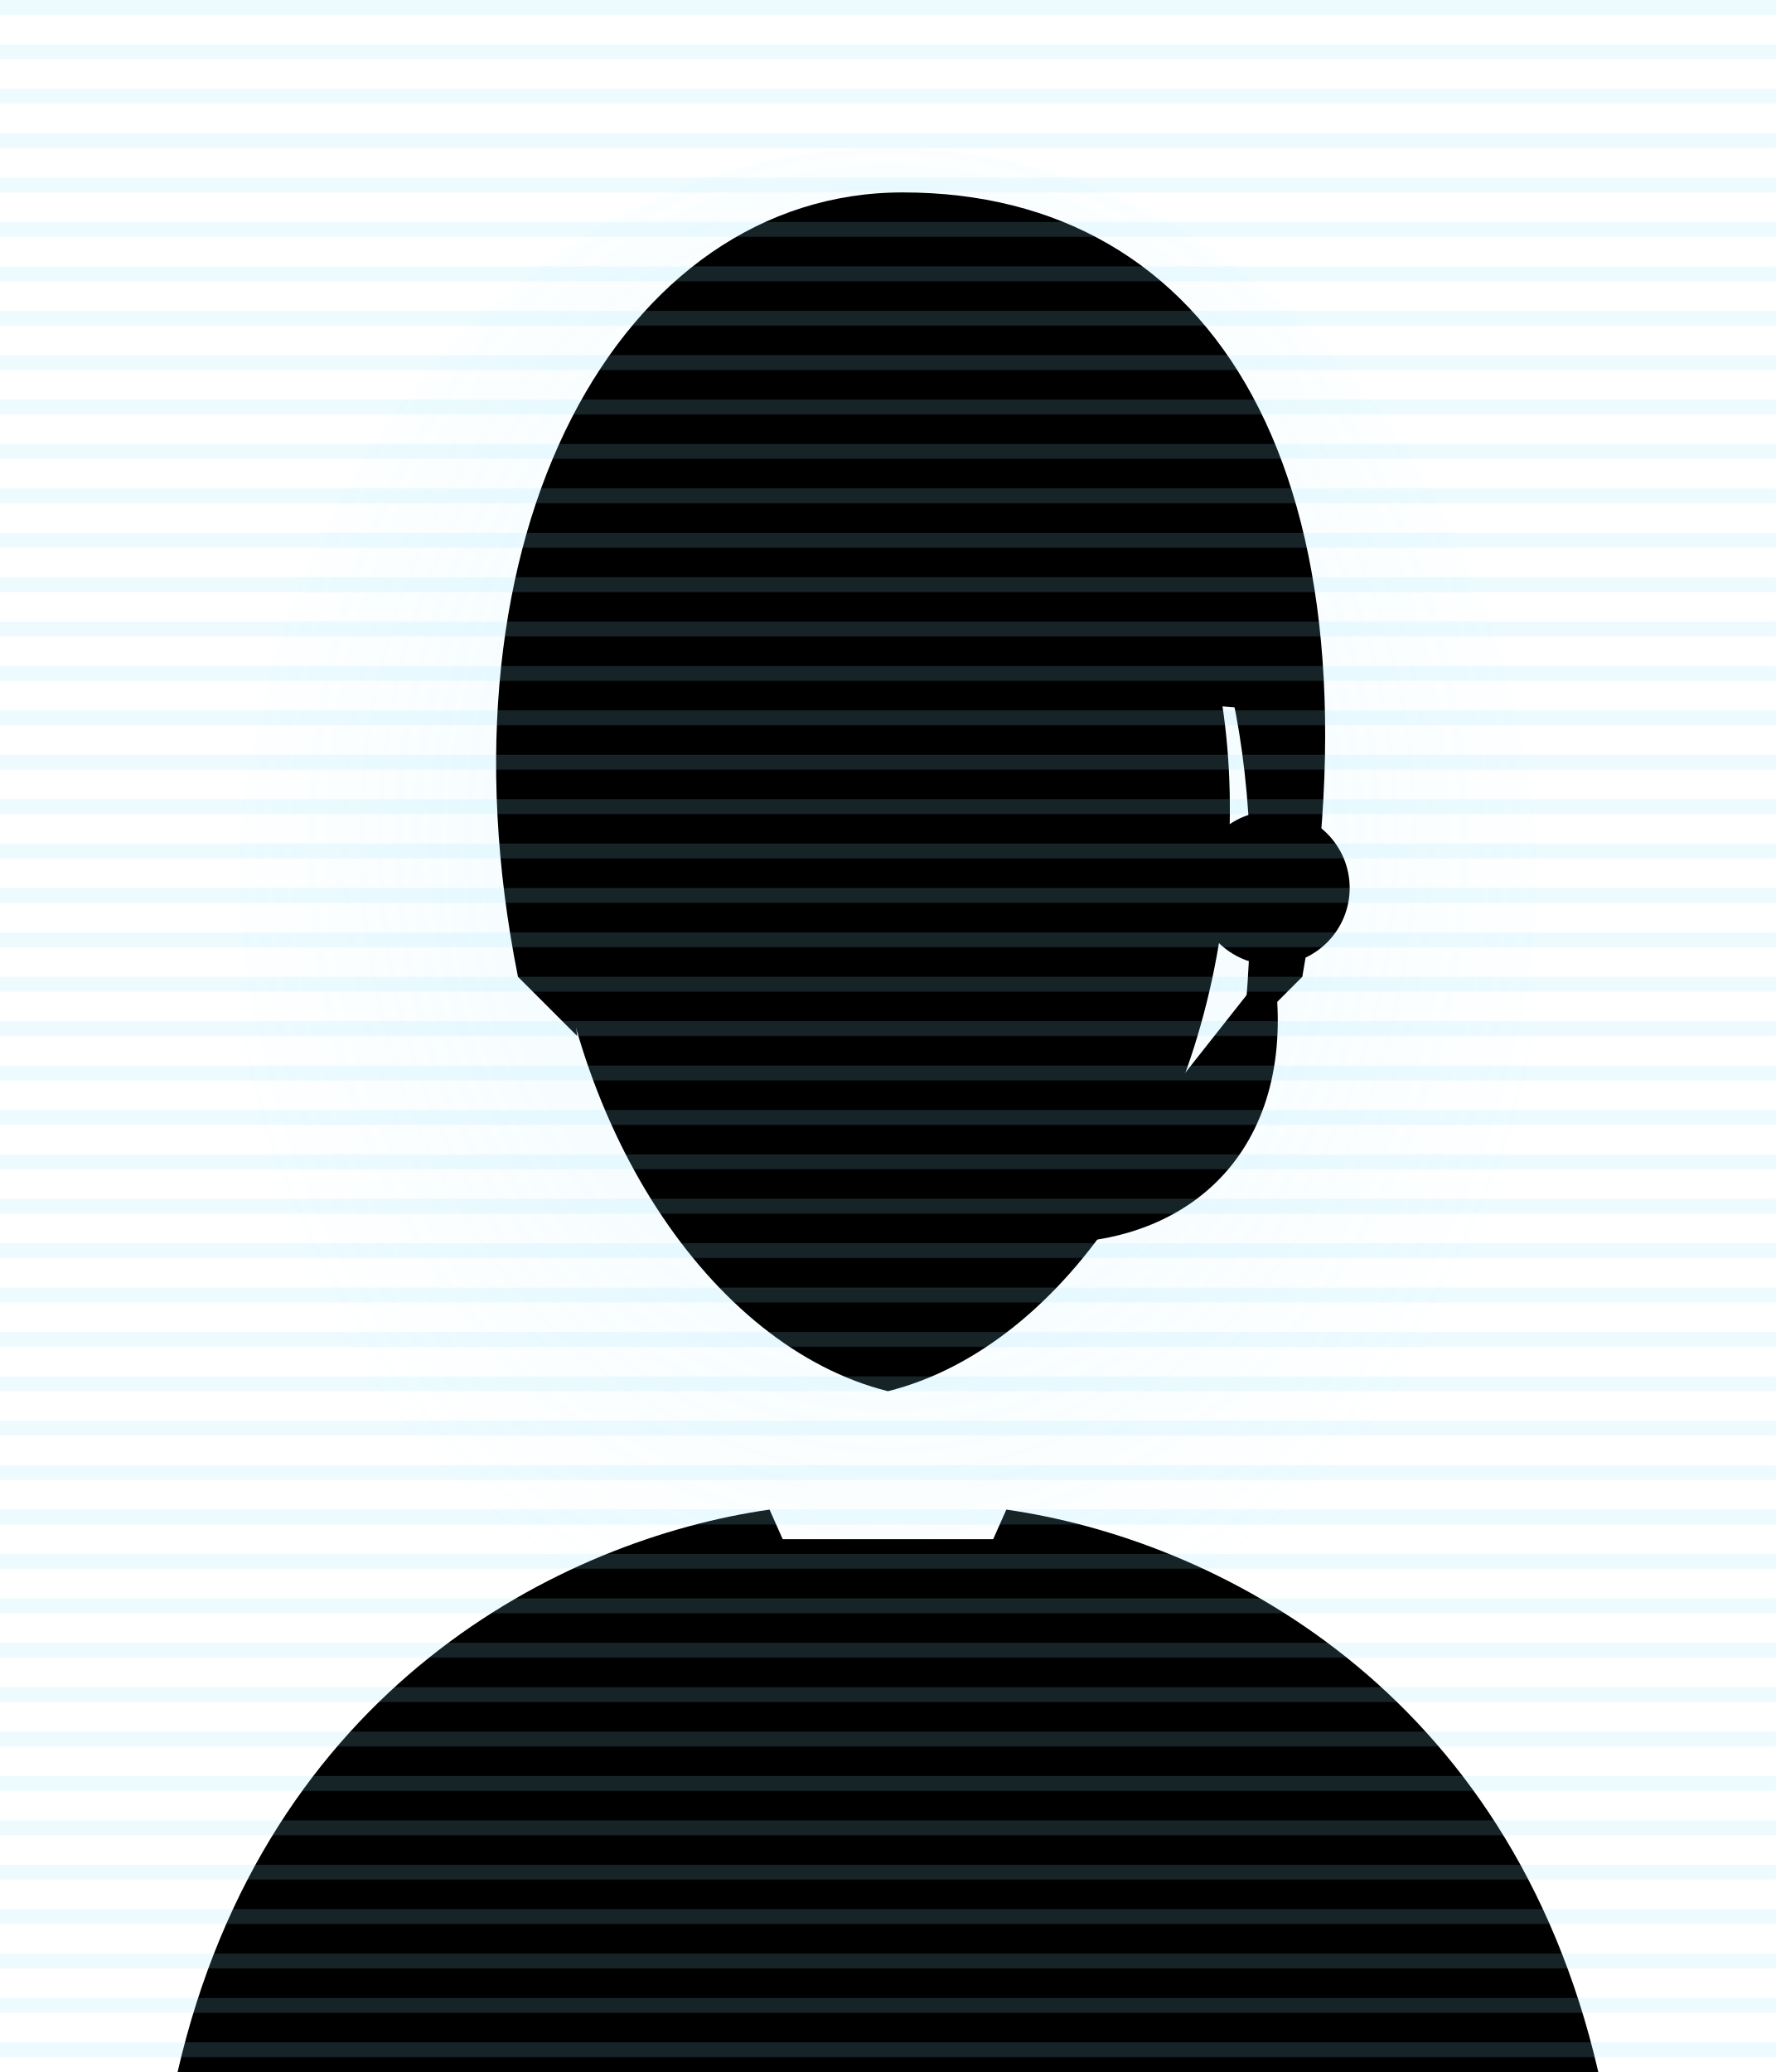
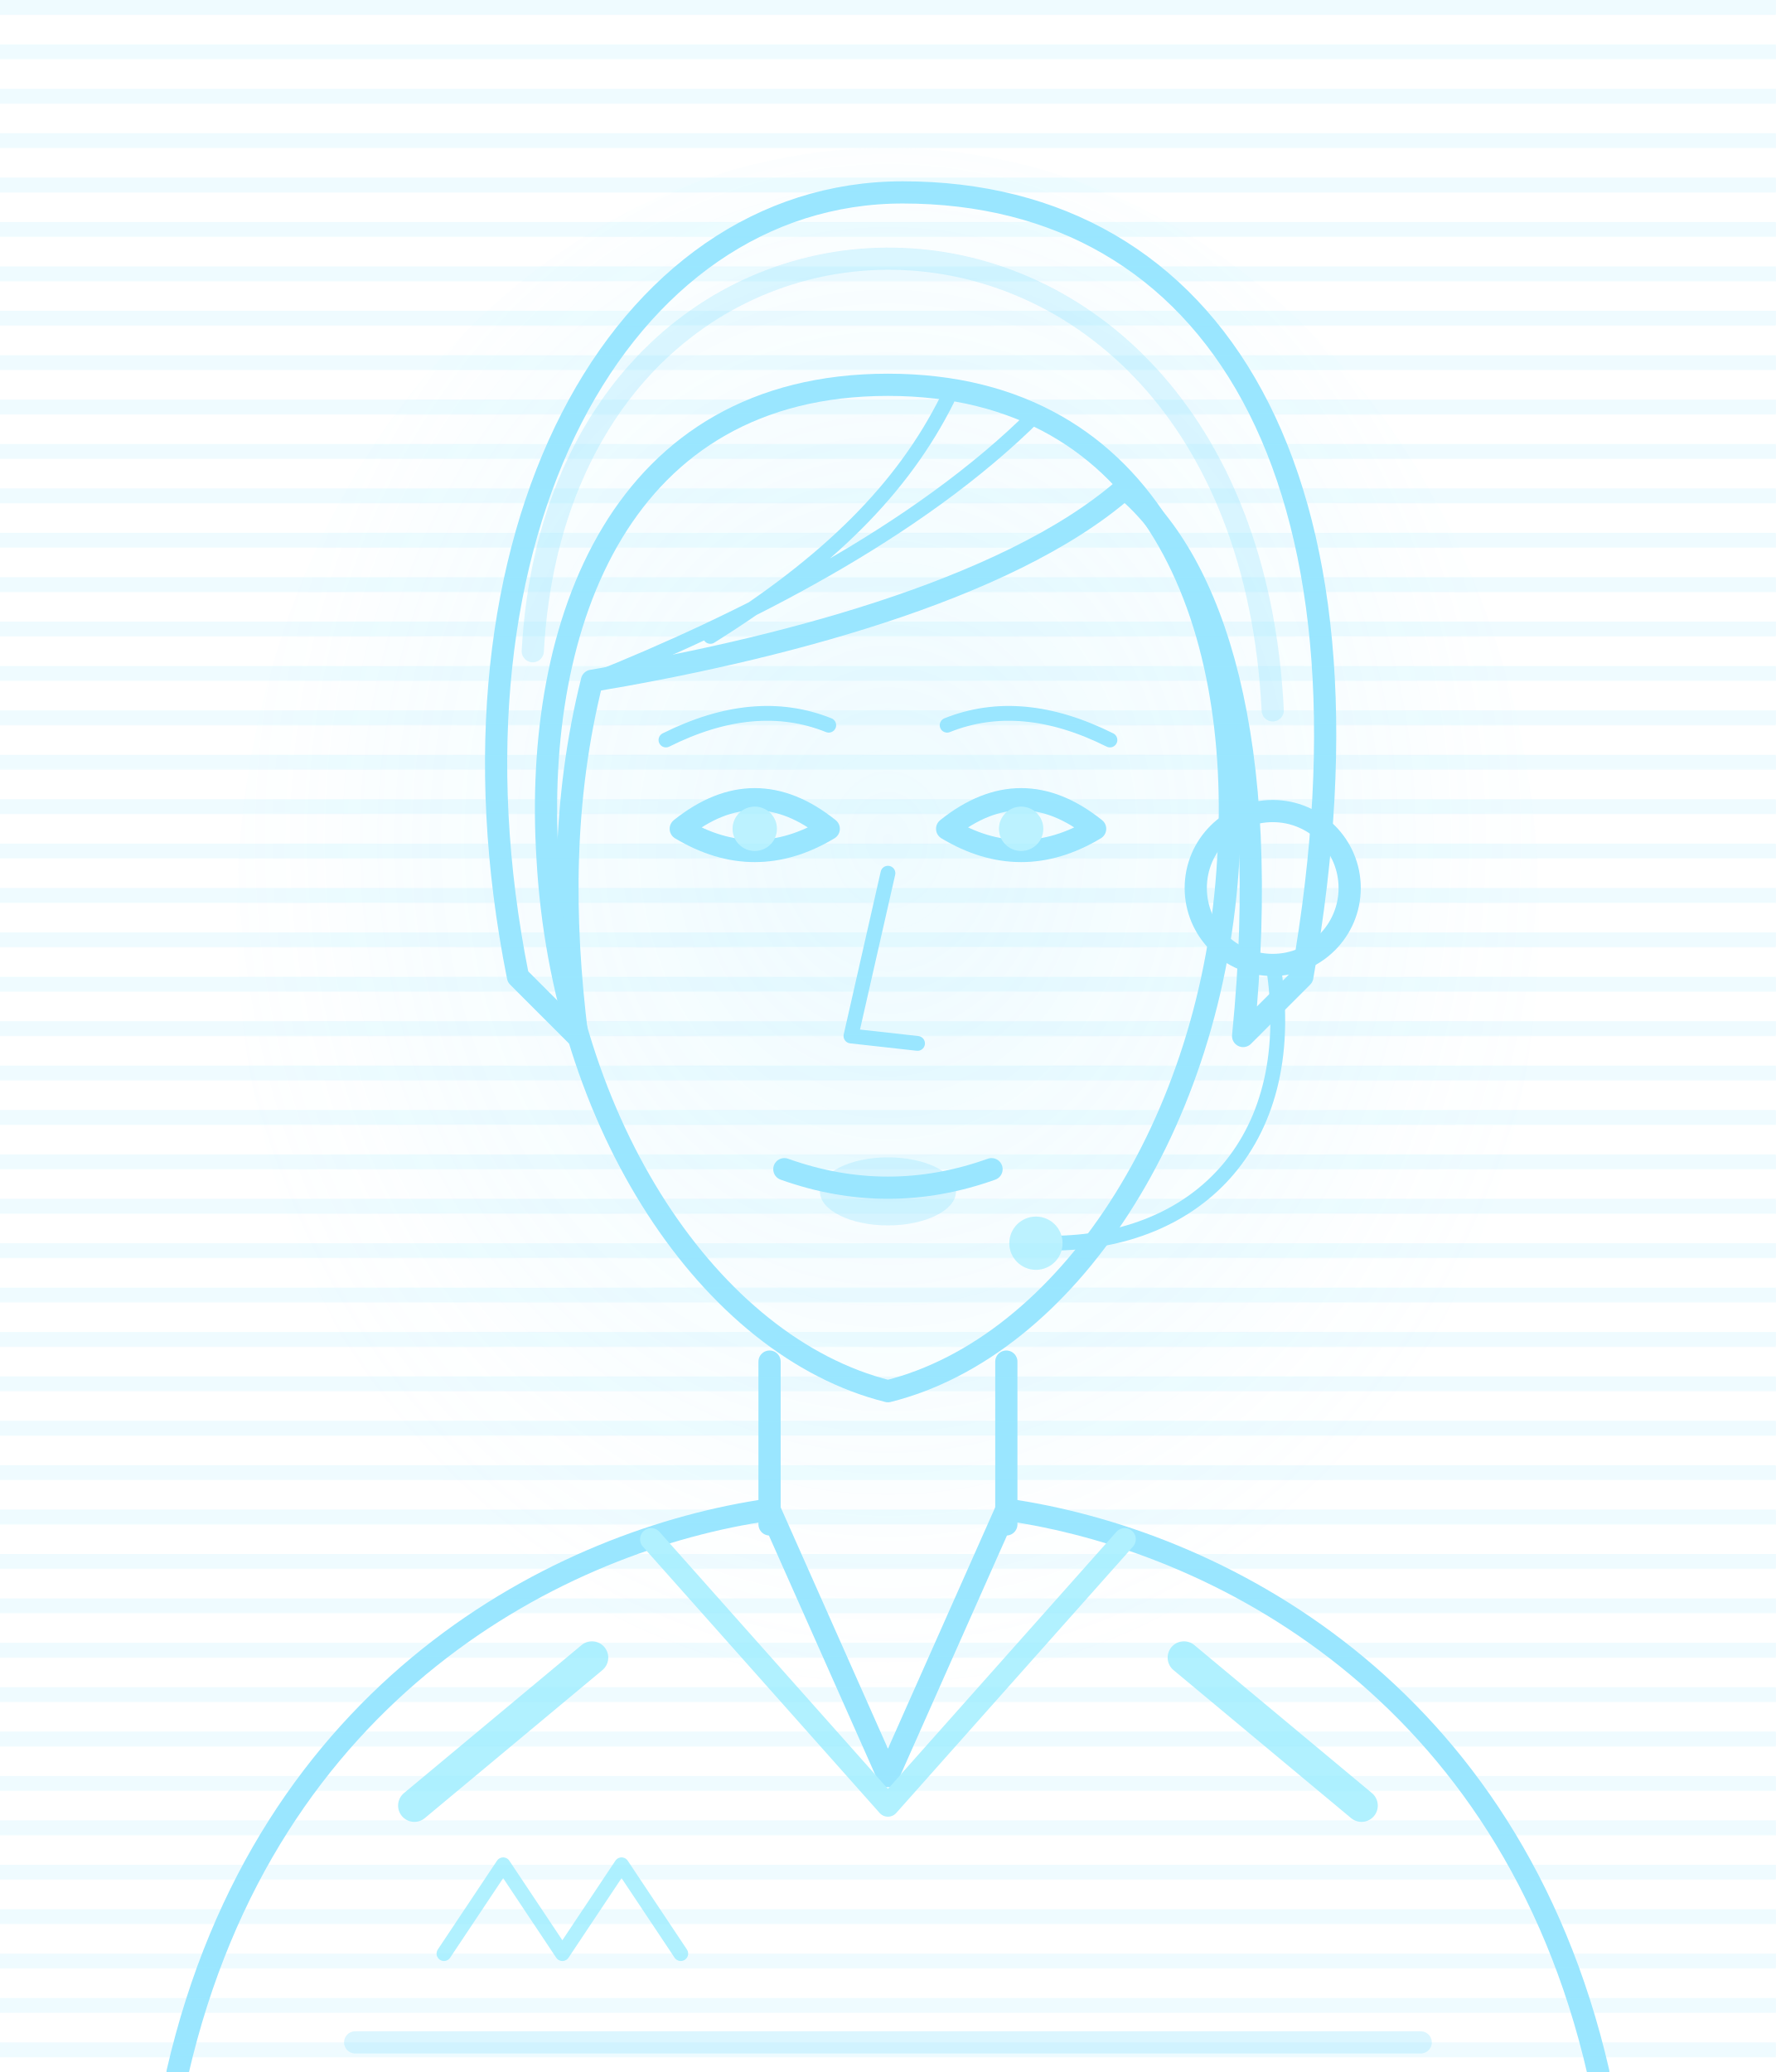
- <svg class="vf-kira-face" data-testid="kira-portrait" data-talking="0" width="104" height="121.333" viewBox="0 0 120 140" role="img" aria-label="Kira Navarro">
+ <svg xmlns="http://www.w3.org/2000/svg" class="vf-kira-face" data-testid="kira-portrait" data-talking="0" width="104" height="121.333" viewBox="0 0 120 140" role="img" aria-label="Kira Navarro">
+   <style>.vf-kira-line{fill:none;stroke:#8fe3ff;stroke-width:1.5;stroke-linecap:round;stroke-linejoin:round}.vf-kira-line.thin{stroke-width:1}.vf-kira-line.thick{stroke-width:2.2}.vf-kira-line.dim{opacity:.35}.vf-kira-line.msp{stroke:#a8efff}.vf-kira-dot,.vf-kira-mic{fill:#b5f1ff}.vf-kira-mouth{fill:#8fe3ff;opacity:.35}.vf-kira-holo{opacity:.9}</style>
  <defs>
    <pattern id="vf-kira-scan" width="4" height="3" patternUnits="userSpaceOnUse">
      <rect width="4" height="1" fill="rgba(143, 227, 255, 0.16)" />
    </pattern>
    <radialGradient id="vf-kira-glow" cx="50%" cy="45%" r="55%">
      <stop offset="0" stop-color="rgba(143, 227, 255, 0.16)" />
      <stop offset="1" stop-color="rgba(143, 227, 255, 0)" />
    </radialGradient>
  </defs>
  <g class="vf-kira-holo">
    <ellipse cx="60" cy="62" rx="44" ry="52" fill="url(#vf-kira-glow)" />
    <path class="vf-kira-line dim" d="M36 44 C38 8 84 8 86 48" />
    <path class="vf-kira-line" d="M35 66 C29 36 42 13 61 13 C82 13 94 32 88 66 L84 70 C86 50 82 38 76 33 C68 40 52 44 40 46 C38 54 38 62 39 70 Z" />
    <path class="vf-kira-line" d="M60 26 C78 26 84 42 83 58 C82 76 72 91 60 94 C48 91 38 76 37 58 C36 42 42 26 60 26 Z" />
    <path class="vf-kira-line thin" d="M40 46 C50 42 62 36 70 28 M48 43 C56 38 61 33 64 27" />
    <path class="vf-kira-line thin" d="M45 50 Q51 47 56 49 M64 49 Q69 47 75 50" />
    <g class="vf-kira-eyes">
      <path class="vf-kira-line" d="M46 56 Q51 52 56 56 Q51 59 46 56 Z M64 56 Q69 52 74 56 Q69 59 64 56 Z" />
      <circle cx="51" cy="56" r="1.5" class="vf-kira-dot" />
      <circle cx="69" cy="56" r="1.5" class="vf-kira-dot" />
    </g>
    <path class="vf-kira-line thin" d="M60 59 L57.5 70 L62 70.5" />
    <path class="vf-kira-line" d="M53 79 Q60 81.5 67 79" />
    <ellipse class="vf-kira-mouth" cx="60" cy="80.5" rx="4.6" ry="2.3" />
    <path class="vf-kira-line" d="M52 92 L52 103 M68 92 L68 103" />
    <path class="vf-kira-line" d="M12 140 C18 114 38 104 52 102 L60 120 L68 102 C82 104 102 114 108 140" />
    <path class="vf-kira-line msp" d="M44 104 L60 122 L76 104" />
    <path class="vf-kira-line msp thick" d="M28 122 L40 112 M92 122 L80 112" />
    <path class="vf-kira-line msp thin" d="M30 132 L34 126 L38 132 L42 126 L46 132" />
    <circle cx="86" cy="60" r="5.2" class="vf-kira-line" />
    <path class="vf-kira-line thin" d="M86 65 C88 77 81 84 71 84" />
    <circle cx="70" cy="84" r="1.8" class="vf-kira-mic" />
    <rect x="0" y="0" width="120" height="140" fill="url(#vf-kira-scan)" class="vf-kira-scan" />
    <path class="vf-kira-line dim" d="M24 138 L96 138" />
  </g>
</svg>
